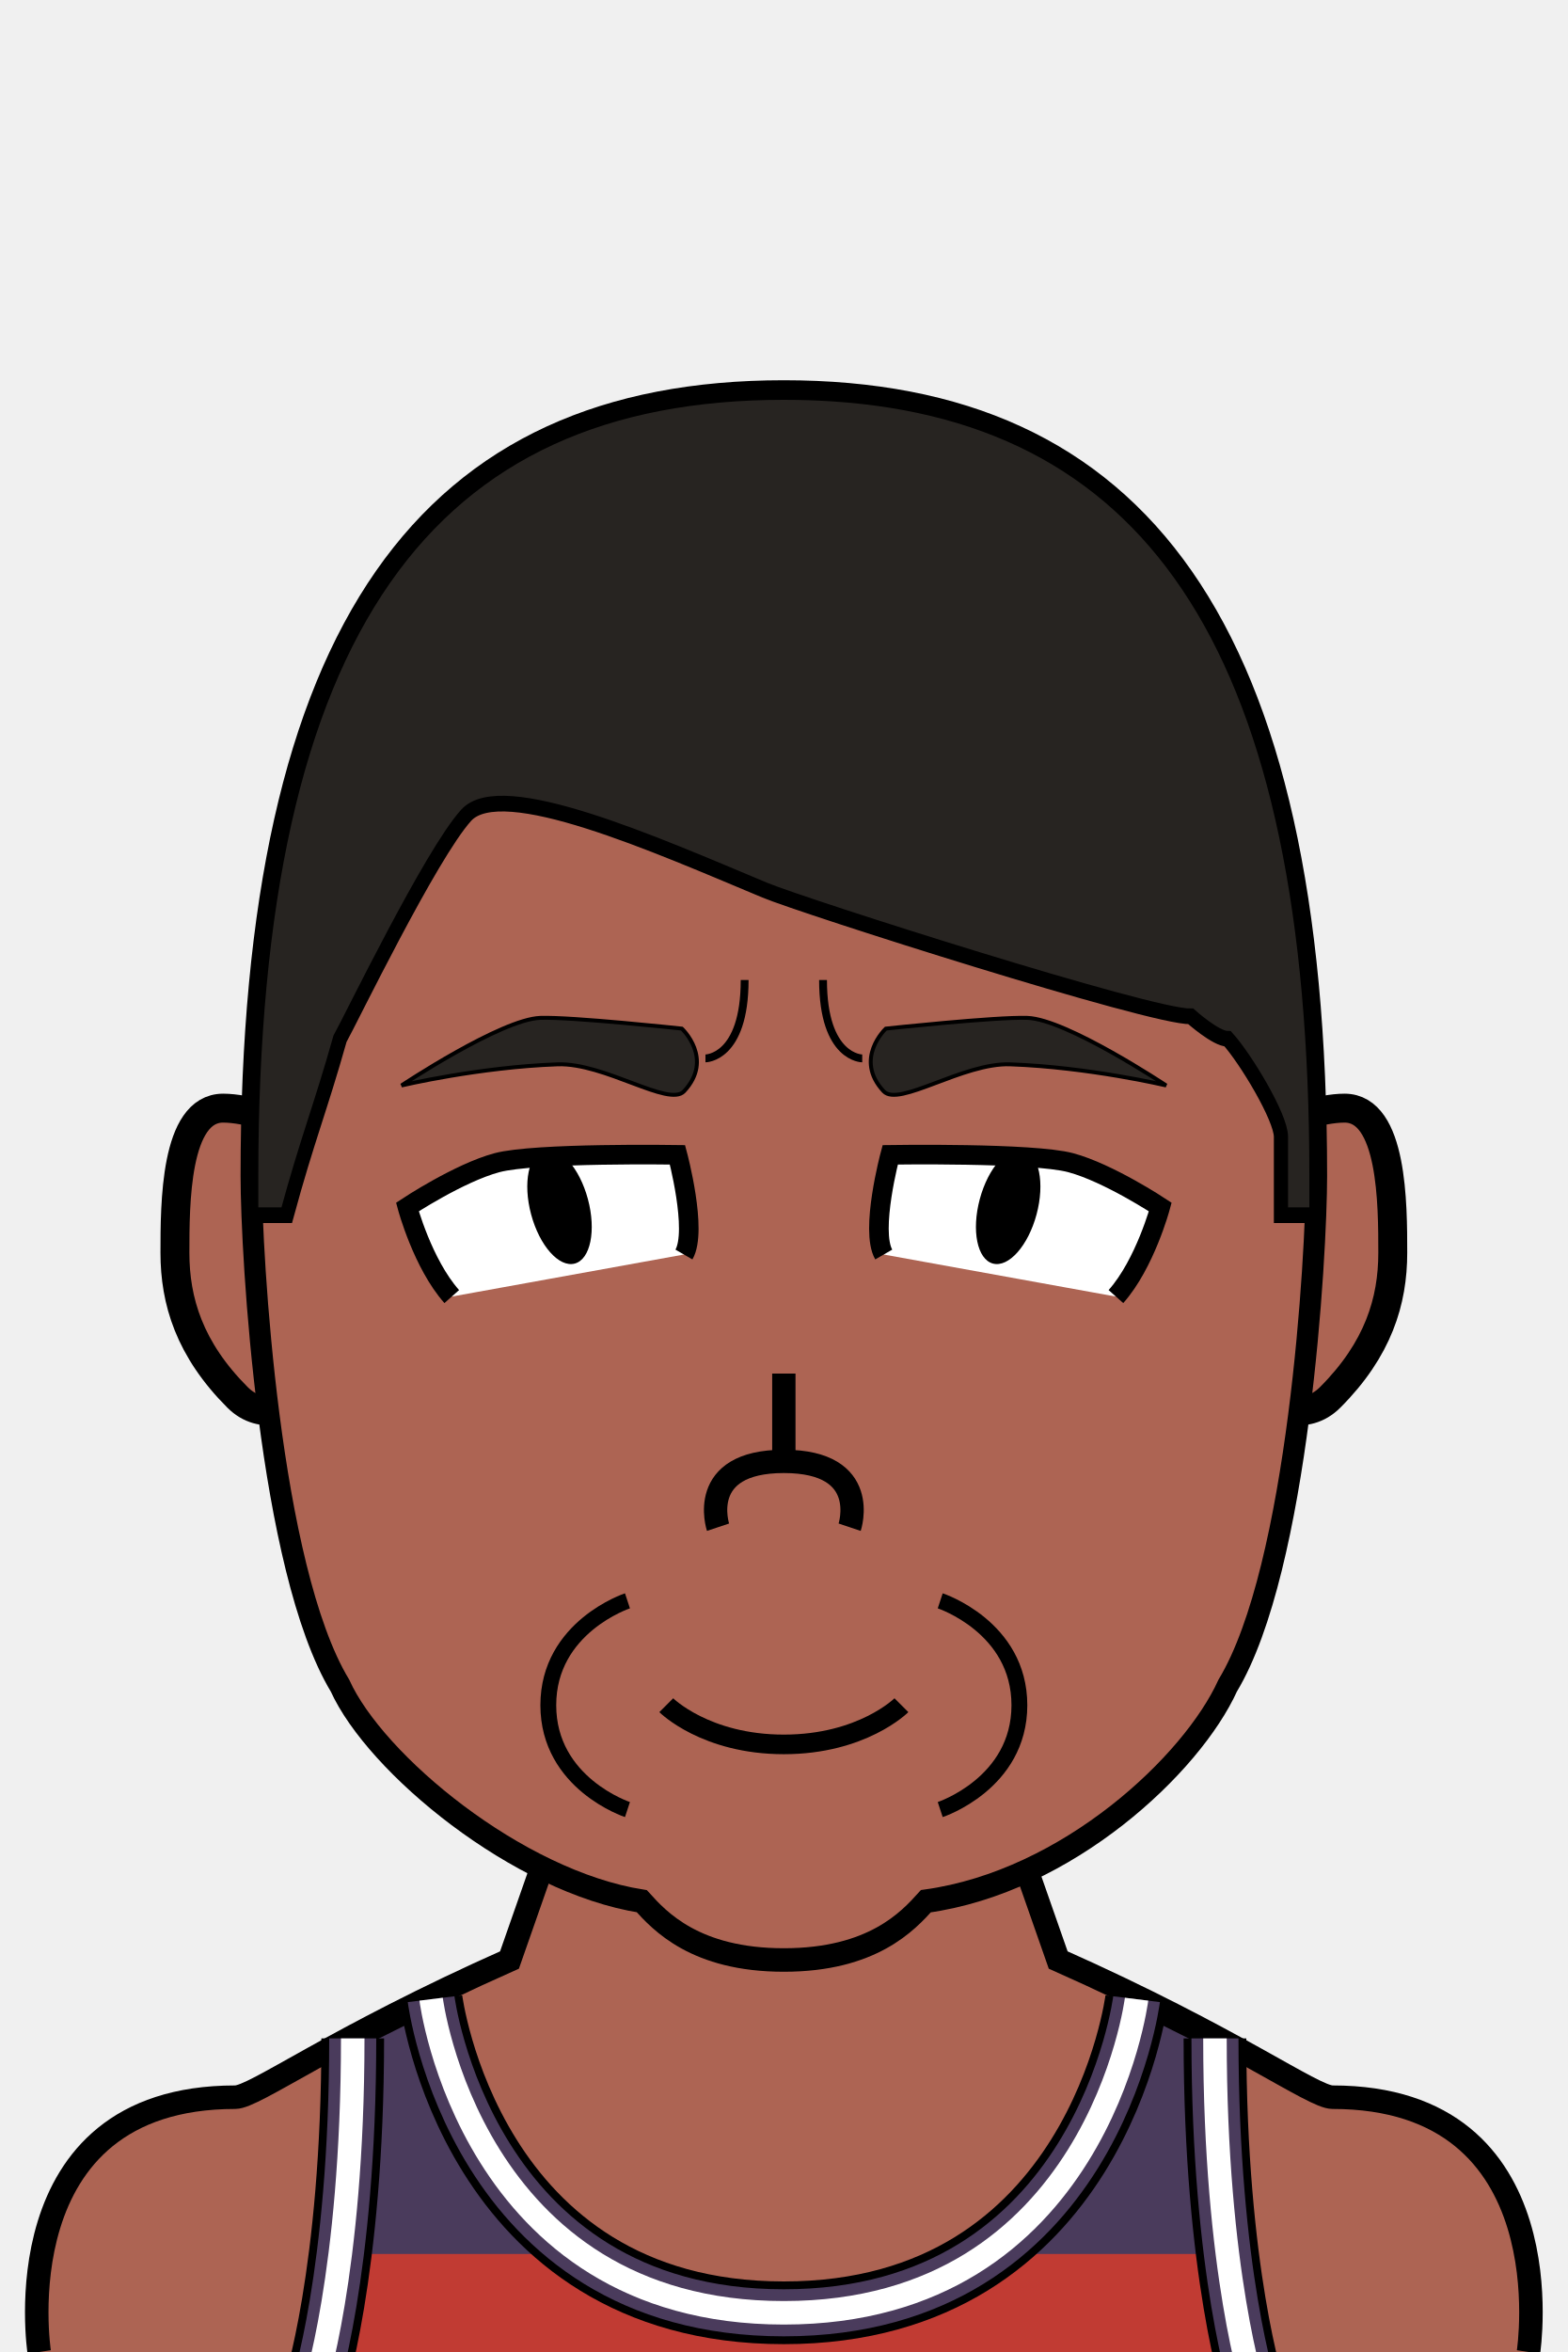
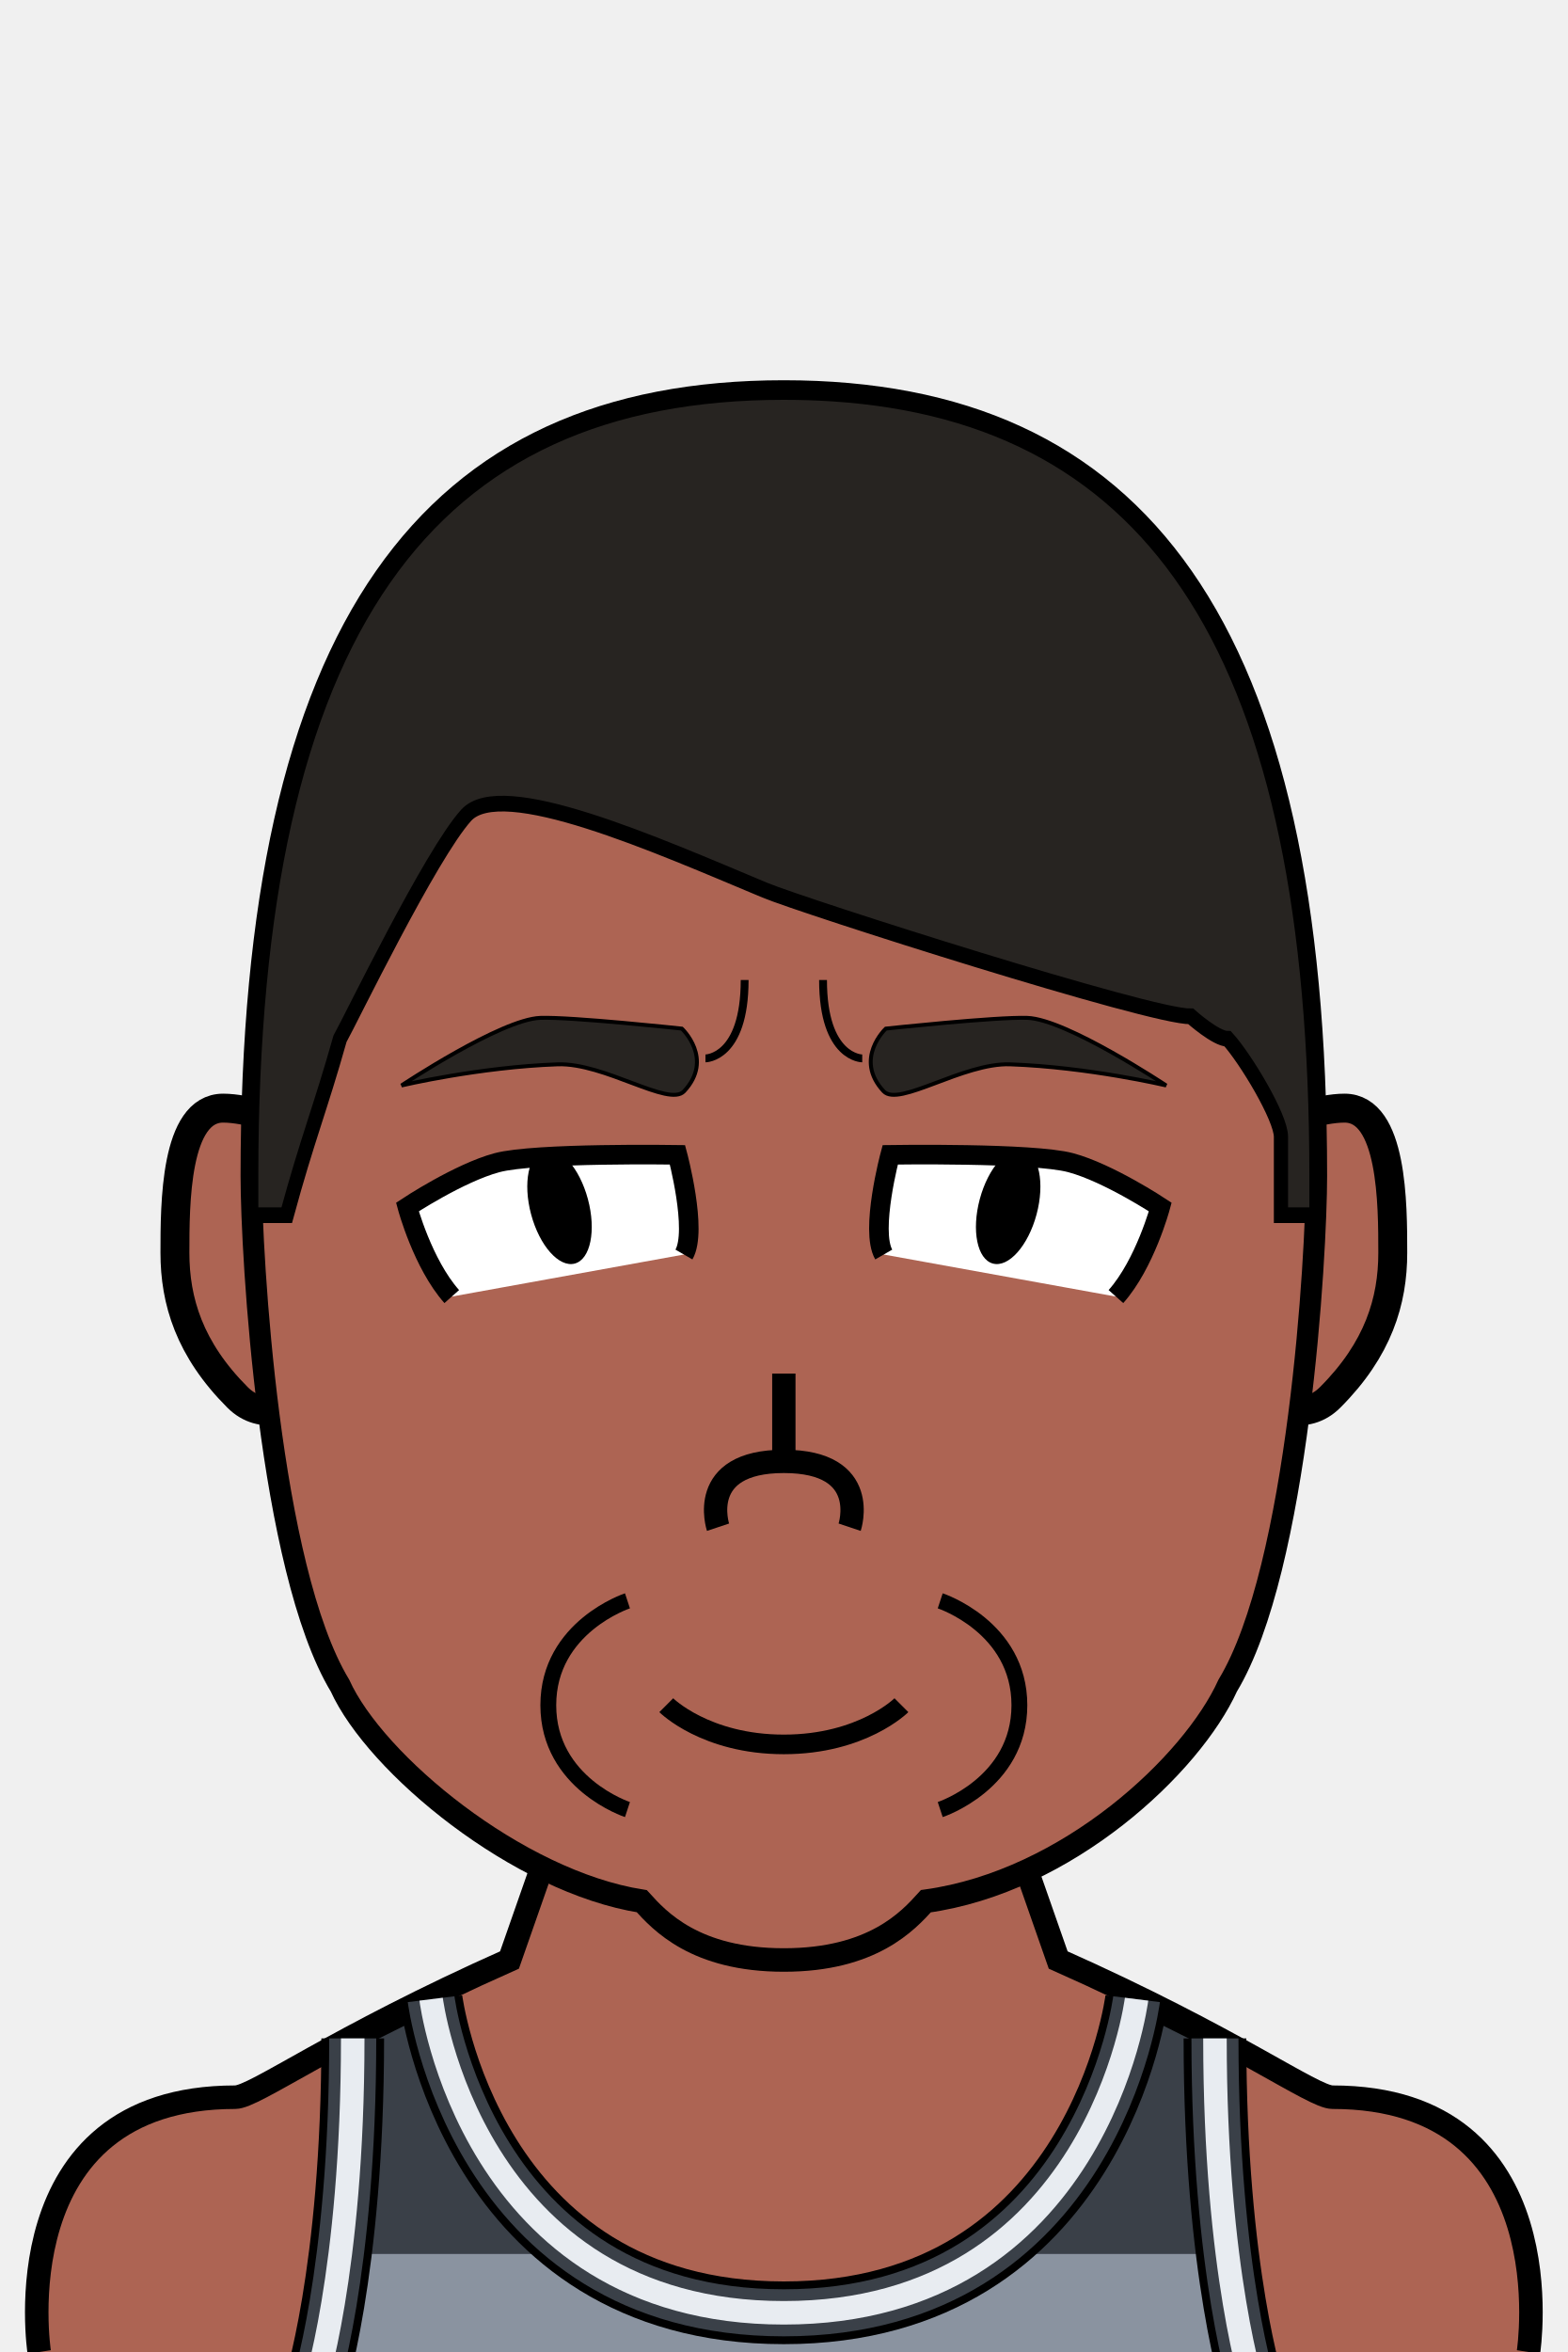
<svg xmlns="http://www.w3.org/2000/svg" version="1.2" baseProfile="tiny" width="100%" height="100%" viewBox="0 0 400 600" preserveAspectRatio="xMinYMin meet">
  <g transform="scale(1 1) translate(0 0)">
    <path fill="#ad6453" stroke="#000" stroke-width="6" d="M10 600s-10-65 50-65c5 0 25-15 70-35l70-200 70 200c45 20 65 35 70 35 60 0 50 65 50 65" />
  </g>
  <g transform="scale(1 1) translate(0 0)">
-     <path fill="#4A3B5C" stroke="#000" stroke-width="6" d="M80 610s10-30 10-90l20-10s10 80 90 80 90-80 90-80l20 10c0 60 10 90 10 90z" />
-     <path fill="#C13B33" d="M85 575v25h230v-25h-65s-20 15-50 15-50-15-50-15z" />
+     <path fill="#3a4048" stroke="#000" stroke-width="6" d="M80 610s10-30 10-90l20-10s10 80 90 80 90-80 90-80l20 10c0 60 10 90 10 90z" />
+     <path fill="#8a93a0" d="M85 575v25h230v-25h-65s-20 15-50 15-50-15-50-15z" />
    <path fill="none" stroke="#000" stroke-width="16" d="M90 520c0 60-10 90-10 90m230-90c0 60 10 90 10 90M110 510s10 80 90 80 90-80 90-80" />
-     <path fill="none" stroke="#4A3B5C" stroke-width="12" d="M90 520c0 60-10 90-10 90m230-90c0 60 10 90 10 90M110 510s10 80 90 80 90-80 90-80" />
-     <path fill="none" stroke="#FFFFFF" stroke-width="6" d="M90 520c0 60-10 90-10 90m230-90c0 60 10 90 10 90M110 510s10 80 90 80 90-80 90-80" />
+     <path fill="none" stroke="#3a4048" stroke-width="12" d="M90 520c0 60-10 90-10 90m230-90c0 60 10 90 10 90M110 510s10 80 90 80 90-80 90-80" />
+     <path fill="none" stroke="#e8ecf1" stroke-width="6" d="M90 520c0 60-10 90-10 90m230-90c0 60 10 90 10 90M110 510s10 80 90 80 90-80 90-80" />
  </g>
  <g transform="translate(32 290.6) scale(1.23 1.23) translate(-4.300813 -6.43252) translate(11.57 -3)">
    <path fill="#ad6453" stroke="#000" stroke-width="6" d="M43 13S23 3 13 3 3 23 3 33s3 20 13 30 27-10 27-10z" />
  </g>
  <g transform="translate(322 290.6) scale(-1.23 1.23) translate(-41.69919 -6.43252) translate(11.57 -3)">
    <path fill="#ad6453" stroke="#000" stroke-width="6" d="M43 13S23 3 13 3 3 23 3 33s3 20 13 30 27-10 27-10z" />
  </g>
  <g transform="scale(0.906 1) translate(20.75055 0)">
    <path fill="#ad6453" stroke="#000" stroke-width="6" d="M200 100c100 0 150 60 150 200 0 20-5 100-25 130-10 20-45 50-85 55-5 5-15 15-40 15s-35-10-40-15c-35-5-75-35-85-55-20-30-25-110-25-130 0-140 50-200 150-200Z" />
    <path fill="rgba(0,0,0,0)" d="M200 410c30 0 50 10 50 10 30 0 90-15 90-120h10c0 20-5 100-25 130-10 20-45 50-85 55-5 5-15 15-40 15s-35-10-40-15c-35-5-75-35-85-55-20-30-25-110-25-130h10c0 105 60 120 90 120 0 0 20-10 50-10" />
    <path fill="rgba(0,0,0,0)" d="M60 300H50c0-140 50-200 150-200s150 60 150 200h-10v-10c0-5-10-20-15-25s-5-55-15-65c-40-40-60 0-110 0s-70-40-110 0c-10 10-10 60-15 65s-15 20-15 25z" />
  </g>
  <g>
    <path fill="none" stroke="#000" stroke-width="2" d="M220 270s-10 0-10-20m-30 20s10 0 10-20" />
  </g>
  <g transform="translate(142.67 417.5) scale(2.02 2.02) translate(-3.701287 -8.836634)">
    <path fill="none" stroke="#000" stroke-width="2" d="M12.33 4.32s-10 3.29-10 13.18 10 13.18 10 13.18" />
  </g>
  <g transform="translate(242.67 417.5) scale(-2.02 2.02) translate(-10.95871 -8.836634)">
    <path fill="none" stroke="#000" stroke-width="2" d="M12.33 4.32s-10 3.29-10 13.18 10 13.18 10 13.18" />
  </g>
  <g transform="translate(98.84448 285.5754) rotate(-9 41.15552 24.42463)">
    <path d="M73.67 39.73c3.92-10.47 2.35-25.38 2.35-25.38s-35.86-6.27-45.8-5.22c-9.95 1.04-24.34 7.59-24.34 7.59s-1.44 10.21 7.6 24.34z" style="fill:#fff" />
    <path d="M45.8 37.65c-4.13.43-8.17-5.88-9.04-14.13s1.76-15.27 5.89-15.71c4.12-.43 8.16 5.88 9.03 14.13s-1.76 15.27-5.88 15.71" style="fill:#000" />
    <path d="M73.67 39.73c4.45-5.49 2.35-25.38 2.35-25.38s-35.86-6.27-45.8-5.22c-9.95 1.04-24.34 7.59-24.34 7.59s1.57 14.92 7.6 24.34" style="fill:none;stroke:#000;stroke-width:5" />
  </g>
  <g transform="translate(218.8445 285.5754) rotate(9 41.15552 24.42463) scale(-1 1) translate(-82.31103 0)">
    <path d="M73.67 39.73c3.92-10.47 2.35-25.38 2.35-25.38s-35.86-6.27-45.8-5.22c-9.95 1.04-24.34 7.59-24.34 7.59s-1.44 10.21 7.6 24.34z" style="fill:#fff" />
    <path d="M45.8 37.65c-4.13.43-8.17-5.88-9.04-14.13s1.76-15.27 5.89-15.71c4.12-.43 8.16 5.88 9.03 14.13s-1.76 15.27-5.88 15.71" style="fill:#000" />
    <path d="M73.67 39.73c4.45-5.49 2.35-25.38 2.35-25.38s-35.86-6.27-45.8-5.22c-9.95 1.04-24.34 7.59-24.34 7.59s1.57 14.92 7.6 24.34" style="fill:none;stroke:#000;stroke-width:5" />
  </g>
  <g transform="translate(101.2222 258.5918) rotate(-2 38.77778 11.40816)">
    <path fill="#272421" stroke="#000" d="M73 21c8-8 0-16 0-16S45 1 37 1C27 1 1 17 1 17s20-4 40-4c12 0 28 12 32 8Z" />
  </g>
  <g transform="translate(221.2222 258.5918) rotate(2 38.77778 11.40816) scale(-1 1) translate(-77.55556 0)">
    <path fill="#272421" stroke="#000" d="M73 21c8-8 0-16 0-16S45 1 37 1C27 1 1 17 1 17s20-4 40-4c12 0 28 12 32 8Z" />
  </g>
  <g transform="translate(0 5)">
    <path d="M170 430s10 10 30 10 30-10 30-10" style="fill:none;stroke:#000;stroke-width:5" />
  </g>
  <g transform="translate(-1 1.295) scale(-1.19 1.19) translate(-369.9076 -58.86887)">
    <path fill="#ad6453" stroke="#000" stroke-width="5" d="M186.89 385.17s-4.71-14.11 14.11-14.11 14.11 14.11 14.11 14.11M201 371.06v-18.82" />
  </g>
  <g transform="scale(-1 1) translate(-400 0) scale(0.906 1) translate(20.75055 0)">
    <path fill="#272421" stroke="#000" stroke-width="4" d="M60 310H50v-10c0-133.375 45.38-194.143 136.14-199.595Q192.902 100 200 100c100 0 150 60 150 200v10h-10c-5.865-19.535-9.397-26.984-15-45-2.917-4.702-25.536-47.024-35.536-57.024s-53.452 7.5-84.107 19.107c-10.733 4.064-108.964 32.475-119.957 32.19 0 0-7.086 5.755-10.4 5.727-5 5-15 20-15 25z" />
  </g>
</svg>
